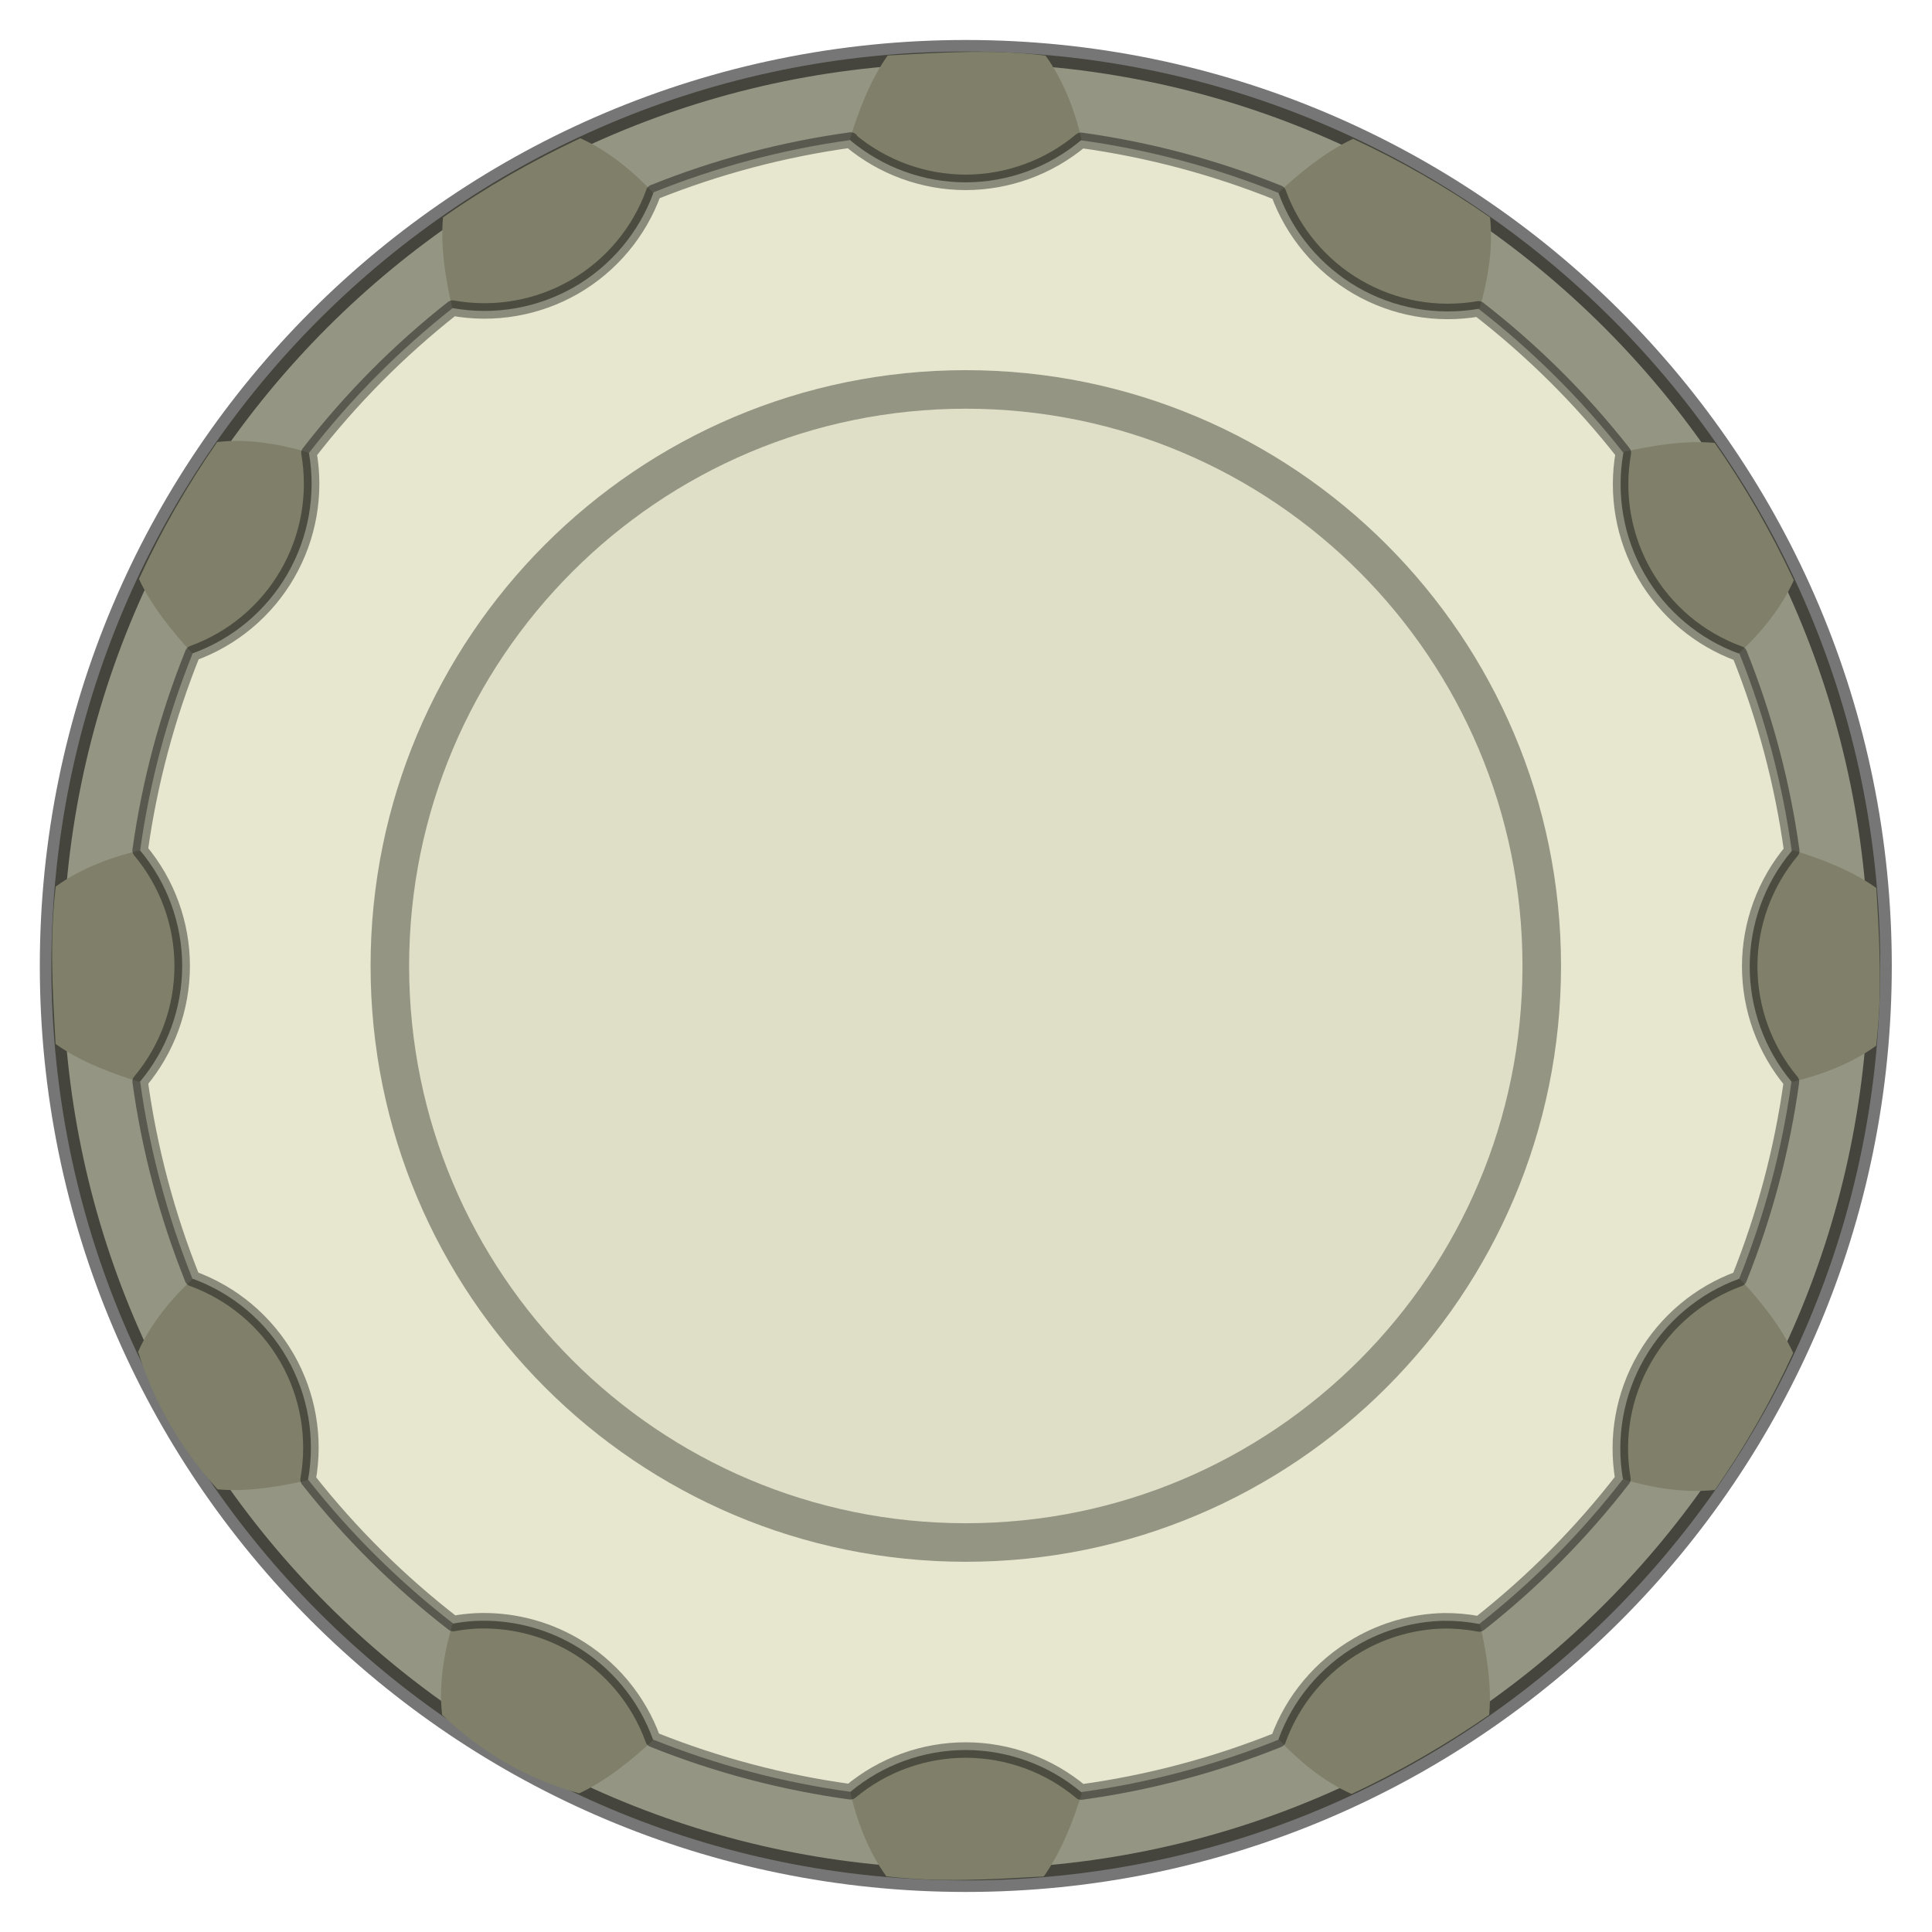
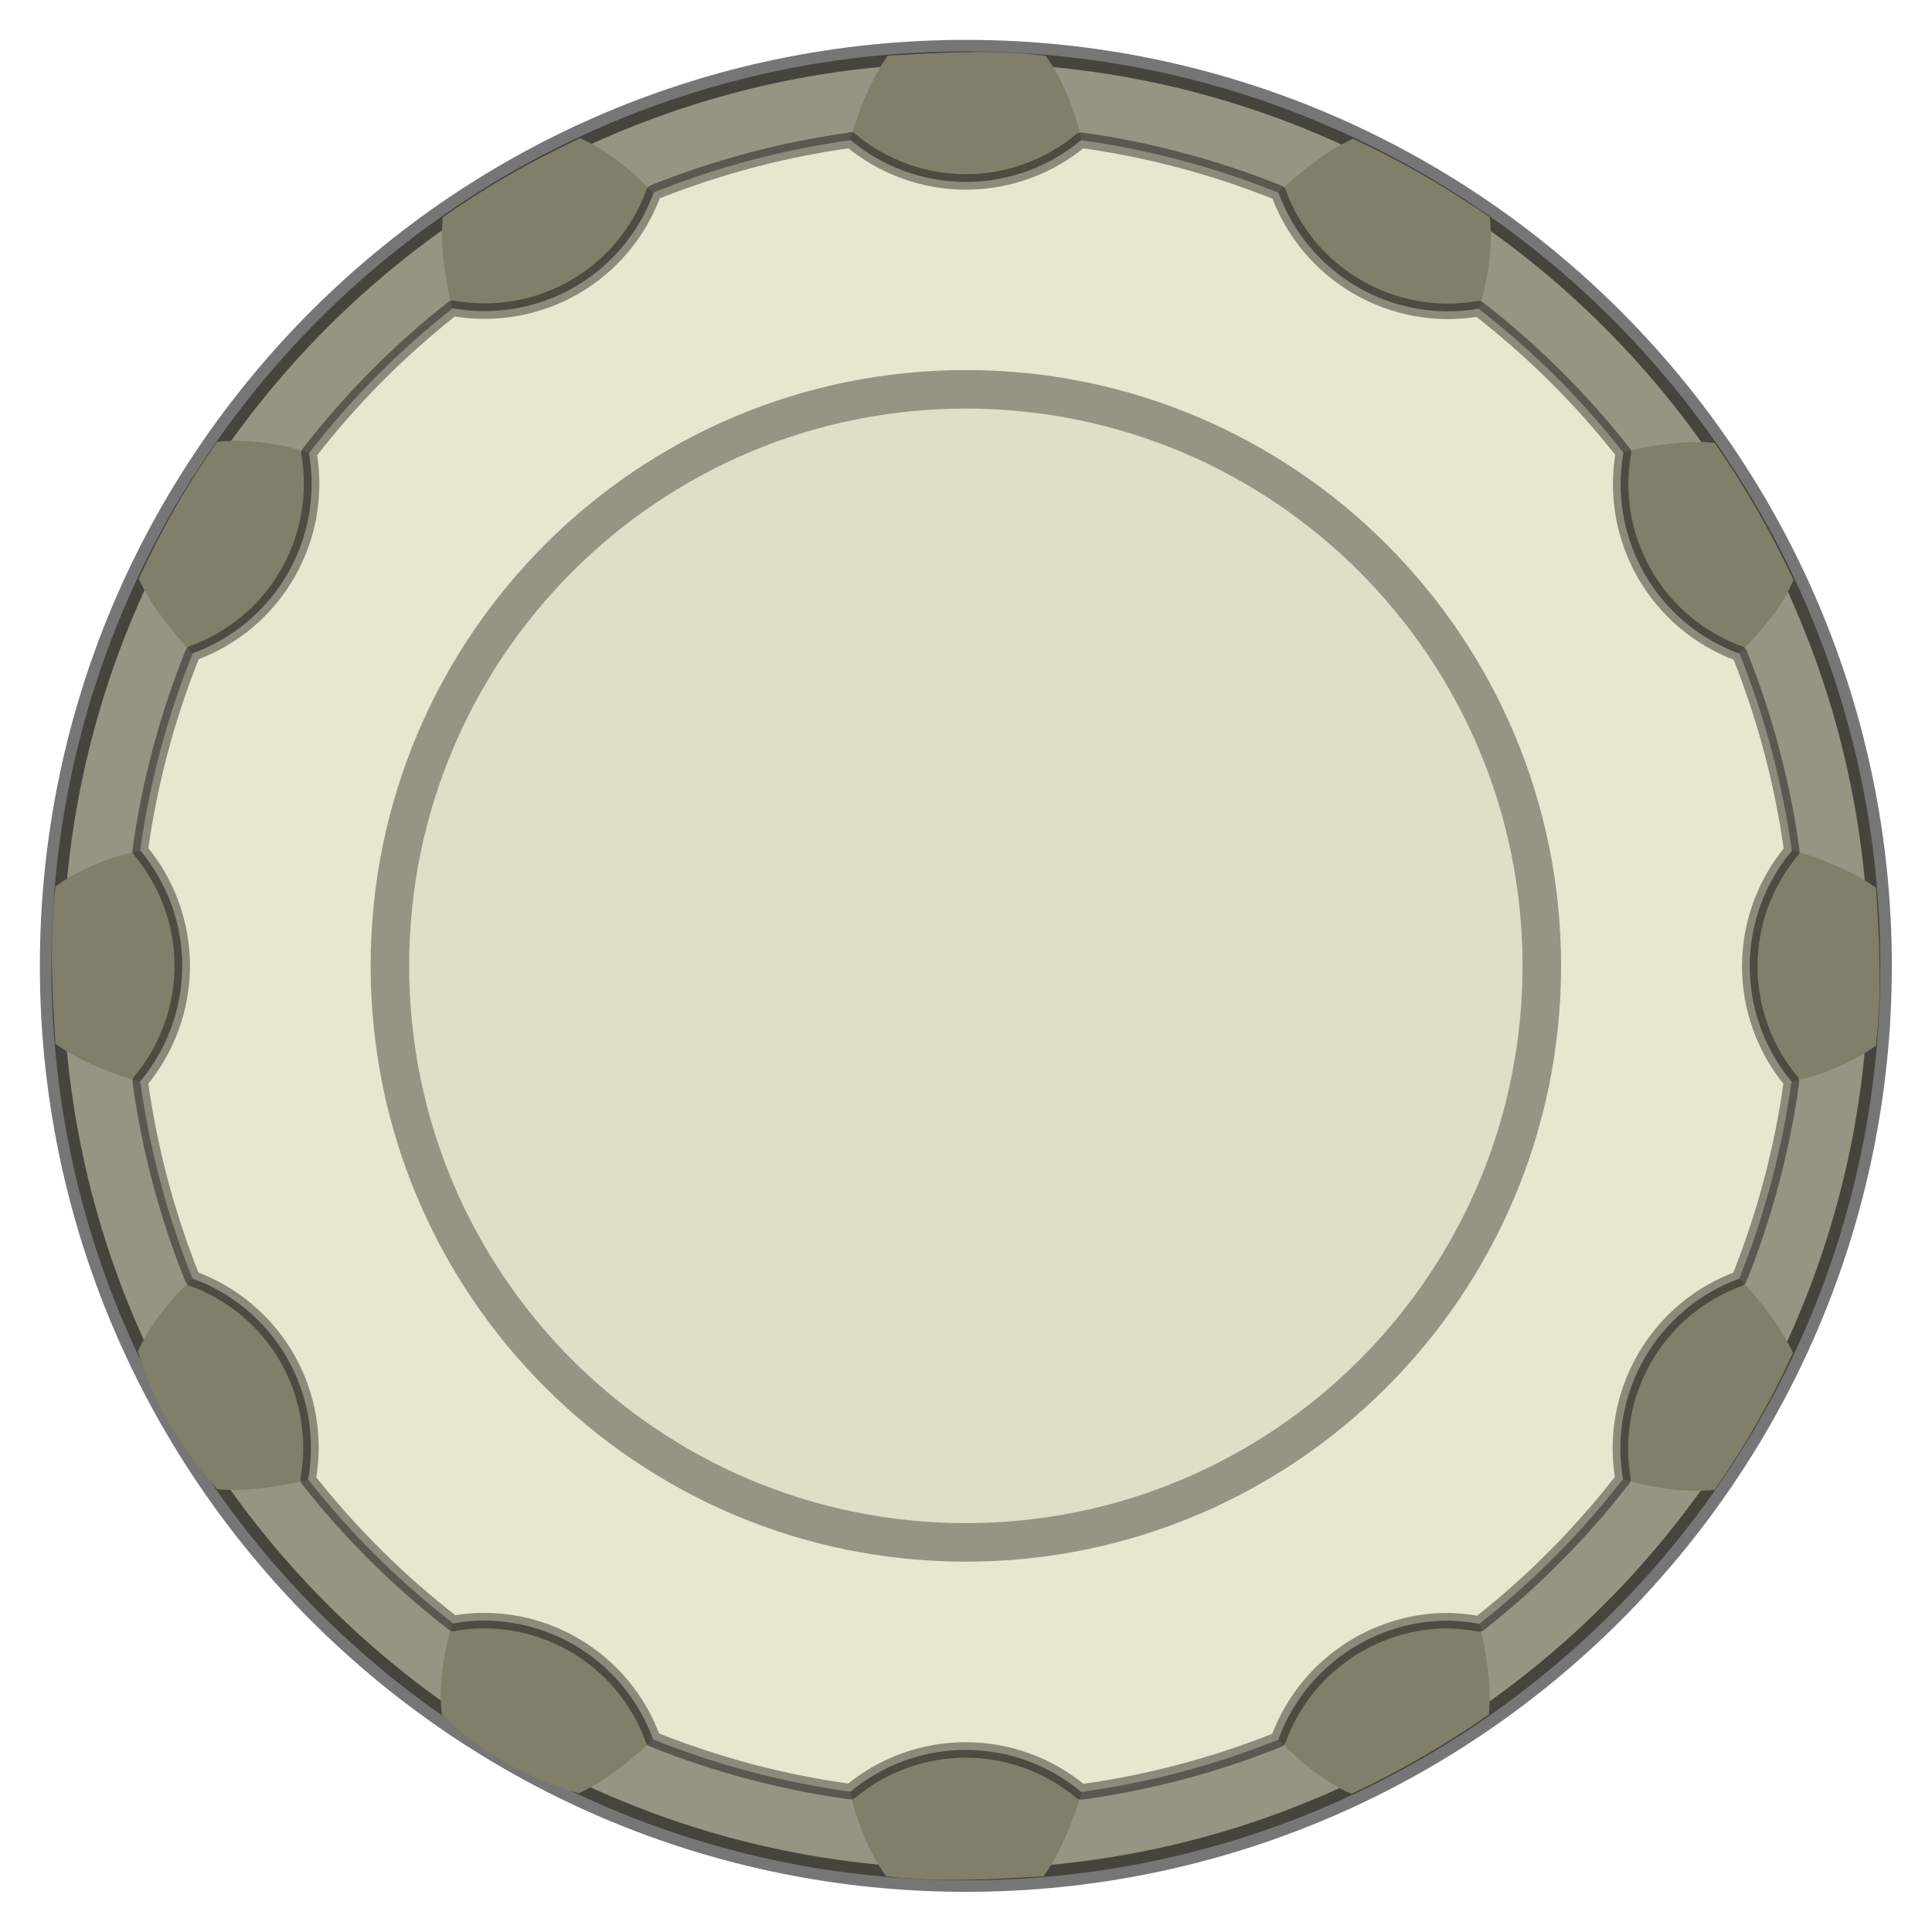
- <svg xmlns="http://www.w3.org/2000/svg" width="25" height="25" viewBox="0 0 6.615 6.615" version="1.1" id="svg113936">
-   <defs id="defs113930" />
-   <g id="layer1" transform="translate(-80.83318,-104.4756)">
-     <circle style="opacity:1;fill:#959584;fill-opacity:1;stroke:#000000;stroke-width:0.079;stroke-linecap:round;stroke-linejoin:round;stroke-miterlimit:0;stroke-dasharray:none;stroke-dashoffset:0;stroke-opacity:0.537" id="circle8006" cx="84.14" cy="107.783" r="3.131" />
-     <path style="fill:#7f7f6a;fill-opacity:1;stroke:none;stroke-width:0.265px;stroke-linecap:butt;stroke-linejoin:miter;stroke-opacity:1" d="m 83.873,104.665 c -0.064,0.09 -0.103,0.201 -0.129,0.284 l 0.397,2.834 0.395,-2.832 c -0.02,-0.085 -0.058,-0.196 -0.123,-0.285 -0.183,-0.023 -0.363,-0.01 -0.539,-4.6e-4 z" id="path850" />
-     <path style="fill:#7f7f6a;fill-opacity:1;stroke:none;stroke-width:0.265px;stroke-linecap:butt;stroke-linejoin:miter;stroke-opacity:1" d="m 84.141,107.783 1.759,-2.255 c 0.025,-0.084 0.047,-0.199 0.035,-0.308 -0.148,-0.103 -0.305,-0.193 -0.469,-0.269 -0.099,0.046 -0.188,0.122 -0.251,0.18 z" id="path848" />
-     <path style="fill:#7f7f6a;fill-opacity:1;stroke:none;stroke-width:0.265px;stroke-linecap:butt;stroke-linejoin:miter;stroke-opacity:1" d="m 84.141,107.783 2.65,-1.074 c 0.063,-0.059 0.14,-0.147 0.184,-0.247 -0.077,-0.164 -0.167,-0.322 -0.271,-0.47 -0.109,-0.01 -0.224,0.012 -0.308,0.03 z" id="path846" />
-     <path style="fill:#7f7f6a;fill-opacity:1;stroke:none;stroke-width:0.265px;stroke-linecap:butt;stroke-linejoin:miter;stroke-opacity:1" d="m 84.141,107.783 2.832,0.396 c 0.085,-0.02 0.195,-0.058 0.284,-0.123 0.022,-0.185 0.011,-0.367 5e-4,-0.54 -0.089,-0.064 -0.201,-0.103 -0.283,-0.129 z" id="path844" />
-     <path style="fill:#7f7f6a;fill-opacity:1;stroke:none;stroke-width:0.265px;stroke-linecap:butt;stroke-linejoin:miter;stroke-opacity:1" d="m 84.141,107.783 2.255,1.759 c 0.084,0.025 0.199,0.047 0.309,0.035 0.103,-0.148 0.193,-0.305 0.268,-0.469 -0.046,-0.099 -0.122,-0.188 -0.18,-0.251 z" id="path842" />
-     <path style="fill:#7f7f6a;fill-opacity:1;stroke:none;stroke-width:0.265px;stroke-linecap:butt;stroke-linejoin:miter;stroke-opacity:1" d="m 84.141,107.783 1.073,2.651 c 0.059,0.063 0.147,0.14 0.247,0.184 0.164,-0.077 0.322,-0.168 0.471,-0.271 0.01,-0.109 -0.012,-0.224 -0.031,-0.308 z" id="path840" />
-     <path style="fill:#7f7f6a;fill-opacity:1;stroke:none;stroke-width:0.265px;stroke-linecap:butt;stroke-linejoin:miter;stroke-opacity:1" d="m 84.141,107.783 -0.396,2.832 c 0.02,0.085 0.058,0.196 0.123,0.285 0.185,0.022 0.367,0.01 0.539,4e-4 0.064,-0.09 0.104,-0.201 0.13,-0.284 z" id="path838" />
-     <path style="fill:#7f7f6a;fill-opacity:1;stroke:none;stroke-width:0.265px;stroke-linecap:butt;stroke-linejoin:miter;stroke-opacity:1" d="m 84.141,107.783 -1.759,2.255 c -0.025,0.084 -0.048,0.199 -0.035,0.309 0.137,0.131 0.294,0.22 0.469,0.269 0.099,-0.046 0.188,-0.122 0.251,-0.18 z" id="path836" />
-     <path style="fill:#7f7f6a;fill-opacity:1;stroke:none;stroke-width:0.265px;stroke-linecap:butt;stroke-linejoin:miter;stroke-opacity:1" d="m 84.141,107.783 -2.651,1.074 c -0.063,0.059 -0.14,0.147 -0.184,0.247 0.052,0.165 0.138,0.322 0.272,0.471 0.109,0.01 0.223,-0.012 0.307,-0.031 z" id="path834" />
-     <path style="fill:#7f7f6a;fill-opacity:1;stroke:none;stroke-width:0.265px;stroke-linecap:butt;stroke-linejoin:miter;stroke-opacity:1" d="m 84.141,107.783 -2.832,-0.395 c -0.085,0.02 -0.196,0.058 -0.285,0.123 -0.022,0.185 -0.01,0.367 -5e-4,0.539 0.089,0.064 0.201,0.103 0.283,0.129 z" id="path832" />
-     <path style="fill:#7f7f6a;fill-opacity:1;stroke:none;stroke-width:0.265px;stroke-linecap:butt;stroke-linejoin:miter;stroke-opacity:1" d="m 84.141,107.783 -2.255,-1.759 c -0.084,-0.025 -0.199,-0.048 -0.309,-0.035 -0.103,0.148 -0.193,0.305 -0.268,0.469 0.046,0.099 0.122,0.188 0.18,0.252 z" id="path830" />
-     <path style="fill:#7f7f6a;fill-opacity:1;stroke:none;stroke-width:0.265px;stroke-linecap:butt;stroke-linejoin:miter;stroke-opacity:1" d="m 84.141,107.783 -1.074,-2.65 c -0.059,-0.063 -0.147,-0.14 -0.247,-0.184 -0.164,0.077 -0.322,0.167 -0.47,0.271 -0.01,0.109 0.012,0.224 0.031,0.308 z" id="path8008" />
-     <path id="path8010" d="m 83.746,104.955 a 2.858,2.858 0 0 0 -0.675,0.179 0.617,0.617 0 0 1 0,5.3e-4 0.617,0.617 0 0 1 -0.272,0.324 0.617,0.617 0 0 1 -0.416,0.072 2.858,2.858 0 0 0 -0.492,0.496 0.617,0.617 0 0 1 -0.074,0.415 0.617,0.617 0 0 1 -0.324,0.271 2.858,2.858 0 0 0 -0.18,0.675 0.617,0.617 0 0 1 0.144,0.396 0.617,0.617 0 0 1 -0.144,0.395 2.858,2.858 0 0 0 0.179,0.675 0.617,0.617 0 0 1 0.324,0.272 0.617,0.617 0 0 1 0.072,0.416 2.858,2.858 0 0 0 0.497,0.493 0.617,0.617 0 0 1 0.075,-0.009 0.617,0.617 0 0 1 0.338,0.082 0.617,0.617 0 0 1 0.271,0.324 2.858,2.858 0 0 0 0.676,0.179 0.617,0.617 0 0 1 0.395,-0.143 0.617,0.617 0 0 1 0.395,0.144 2.858,2.858 0 0 0 0.675,-0.179 0.617,0.617 0 0 1 0,-5.3e-4 0.617,0.617 0 0 1 0.272,-0.324 0.617,0.617 0 0 1 0.294,-0.083 0.617,0.617 0 0 1 0.122,0.011 2.858,2.858 0 0 0 0.492,-0.496 0.617,0.617 0 0 1 0.074,-0.414 0.617,0.617 0 0 1 0.324,-0.272 2.858,2.858 0 0 0 0.179,-0.675 0.617,0.617 0 0 1 -0.143,-0.395 0.617,0.617 0 0 1 0.144,-0.395 2.858,2.858 0 0 0 -0.179,-0.675 0.617,0.617 0 0 1 -5.2e-4,0 0.617,0.617 0 0 1 -0.324,-0.272 0.617,0.617 0 0 1 -0.073,-0.416 2.858,2.858 0 0 0 -0.496,-0.493 0.617,0.617 0 0 1 -0.414,-0.074 0.617,0.617 0 0 1 -0.271,-0.323 2.858,2.858 0 0 0 -0.676,-0.18 0.617,0.617 0 0 1 -0.395,0.144 0.617,0.617 0 0 1 -0.395,-0.144 z" style="opacity:1;fill:#e7e7cf;fill-opacity:1;stroke:#000000;stroke-width:0.053;stroke-linecap:round;stroke-linejoin:round;stroke-miterlimit:4;stroke-dasharray:none;stroke-dashoffset:0;stroke-opacity:0.399" />
-     <ellipse transform="scale(1,-1)" style="opacity:1;fill:#dfdfc7;fill-opacity:1;stroke:#959584;stroke-width:0.132;stroke-linecap:round;stroke-linejoin:round;stroke-miterlimit:4;stroke-dasharray:none;stroke-dashoffset:0;stroke-opacity:1" id="ellipse8012" cx="84.14" cy="-107.783" rx="1.972" ry="1.974" />
-   </g>
+ <svg xmlns="http://www.w3.org/2000/svg" width="25" height="25" version="1.1" viewBox="0 0 6.615 6.615">
+   <circle cx="3.307" cy="3.307" r="3.131" fill="#959584" stroke="#000000" stroke-linecap="round" stroke-linejoin="round" stroke-miterlimit="0" stroke-opacity=".537" stroke-width=".079" />
+   <path d="m3.04 0.19c-0.064 0.09-0.103 0.201-0.129 0.284l0.397 2.834 0.395-2.832c-0.02-0.085-0.058-0.196-0.123-0.285-0.183-0.023-0.363-0.01-0.539-4.6e-4z" fill="#7f7f6a" />
+   <path d="m3.307 3.307 1.759-2.255c0.025-0.084 0.047-0.199 0.035-0.308-0.148-0.103-0.305-0.193-0.469-0.269-0.099 0.046-0.188 0.122-0.251 0.18z" fill="#7f7f6a" />
+   <path d="m3.307 3.307 2.65-1.074c0.063-0.059 0.14-0.147 0.184-0.247-0.077-0.164-0.167-0.322-0.271-0.47-0.109-0.01-0.224 0.012-0.308 0.03z" fill="#7f7f6a" />
+   <path d="m3.307 3.307 2.832 0.396c0.085-0.02 0.195-0.058 0.284-0.123 0.022-0.185 0.011-0.367 5.027e-4 -0.54-0.089-0.064-0.201-0.103-0.283-0.129z" fill="#7f7f6a" />
+   <path d="m3.307 3.307 2.255 1.759c0.084 0.025 0.199 0.047 0.309 0.035 0.103-0.148 0.193-0.305 0.268-0.469-0.046-0.099-0.122-0.188-0.18-0.251z" fill="#7f7f6a" />
+   <path d="m3.307 3.307 1.073 2.651c0.059 0.063 0.147 0.14 0.247 0.184 0.165-0.077 0.322-0.168 0.471-0.272 0.01-0.109-0.012-0.224-0.031-0.308z" fill="#7f7f6a" />
+   <path d="m3.307 3.307-0.396 2.832c0.02 0.085 0.058 0.196 0.123 0.285 0.185 0.022 0.367 0.01 0.539 3.968e-4 0.064-0.09 0.104-0.201 0.13-0.284z" fill="#7f7f6a" />
+   <path d="m3.307 3.307-1.759 2.255c-0.025 0.084-0.048 0.199-0.035 0.309 0.137 0.131 0.294 0.22 0.469 0.269 0.099-0.046 0.188-0.122 0.251-0.18z" fill="#7f7f6a" />
+   <path d="m3.307 3.307-2.651 1.074c-0.063 0.059-0.14 0.147-0.184 0.247 0.052 0.165 0.138 0.322 0.272 0.471 0.109 0.01 0.223-0.012 0.307-0.031z" fill="#7f7f6a" />
+   <path d="m3.307 3.307-2.832-0.395c-0.085 0.02-0.196 0.058-0.285 0.123-0.022 0.185-0.01 0.367-5.001e-4 0.539 0.089 0.064 0.201 0.103 0.283 0.129z" fill="#7f7f6a" />
+   <path d="m3.307 3.307-2.255-1.759c-0.084-0.025-0.199-0.048-0.309-0.035-0.103 0.148-0.193 0.305-0.268 0.469 0.046 0.099 0.122 0.188 0.18 0.252z" fill="#7f7f6a" />
+   <path d="m3.307 3.307-1.074-2.65c-0.059-0.063-0.147-0.14-0.247-0.184-0.164 0.077-0.322 0.167-0.47 0.271-0.01 0.109 0.012 0.224 0.031 0.308z" fill="#7f7f6a" />
+   <path d="m2.913 0.48a2.858 2.858 0 0 0-0.675 0.179 0.617 0.617 0 0 1 0 5.292e-4 0.617 0.617 0 0 1-0.272 0.324 0.617 0.617 0 0 1-0.416 0.072 2.858 2.858 0 0 0-0.492 0.496 0.617 0.617 0 0 1-0.074 0.414 0.617 0.617 0 0 1-0.324 0.271 2.858 2.858 0 0 0-0.18 0.675 0.617 0.617 0 0 1 0.144 0.396 0.617 0.617 0 0 1-0.144 0.395 2.858 2.858 0 0 0 0.179 0.675 0.617 0.617 0 0 1 0.324 0.272 0.617 0.617 0 0 1 0.072 0.416 2.858 2.858 0 0 0 0.497 0.493 0.617 0.617 0 0 1 0.075-9e-3 0.617 0.617 0 0 1 0.338 0.082 0.617 0.617 0 0 1 0.271 0.324 2.858 2.858 0 0 0 0.676 0.179 0.617 0.617 0 0 1 0.395-0.143 0.617 0.617 0 0 1 0.395 0.144 2.858 2.858 0 0 0 0.675-0.179 0.617 0.617 0 0 1 0-5.292e-4 0.617 0.617 0 0 1 0.272-0.324 0.617 0.617 0 0 1 0.294-0.083 0.617 0.617 0 0 1 0.122 0.011 2.858 2.858 0 0 0 0.492-0.496 0.617 0.617 0 0 1 0.074-0.414 0.617 0.617 0 0 1 0.324-0.272 2.858 2.858 0 0 0 0.179-0.675 0.617 0.617 0 0 1-0.143-0.395 0.617 0.617 0 0 1 0.144-0.395 2.858 2.858 0 0 0-0.179-0.675 0.617 0.617 0 0 1-5.292e-4 0 0.617 0.617 0 0 1-0.324-0.272 0.617 0.617 0 0 1-0.073-0.416 2.858 2.858 0 0 0-0.496-0.493 0.617 0.617 0 0 1-0.414-0.074 0.617 0.617 0 0 1-0.271-0.323 2.858 2.858 0 0 0-0.676-0.18 0.617 0.617 0 0 1-0.395 0.143 0.617 0.617 0 0 1-0.395-0.144z" fill="#e7e7cf" stroke="#000000" stroke-linecap="round" stroke-linejoin="round" stroke-opacity=".399" stroke-width=".053" />
+   <ellipse transform="scale(1,-1)" cx="3.307" cy="-3.307" rx="1.972" ry="1.974" fill="#dfdfc7" stroke="#959584" stroke-linecap="round" stroke-linejoin="round" stroke-width=".132" />
</svg>
